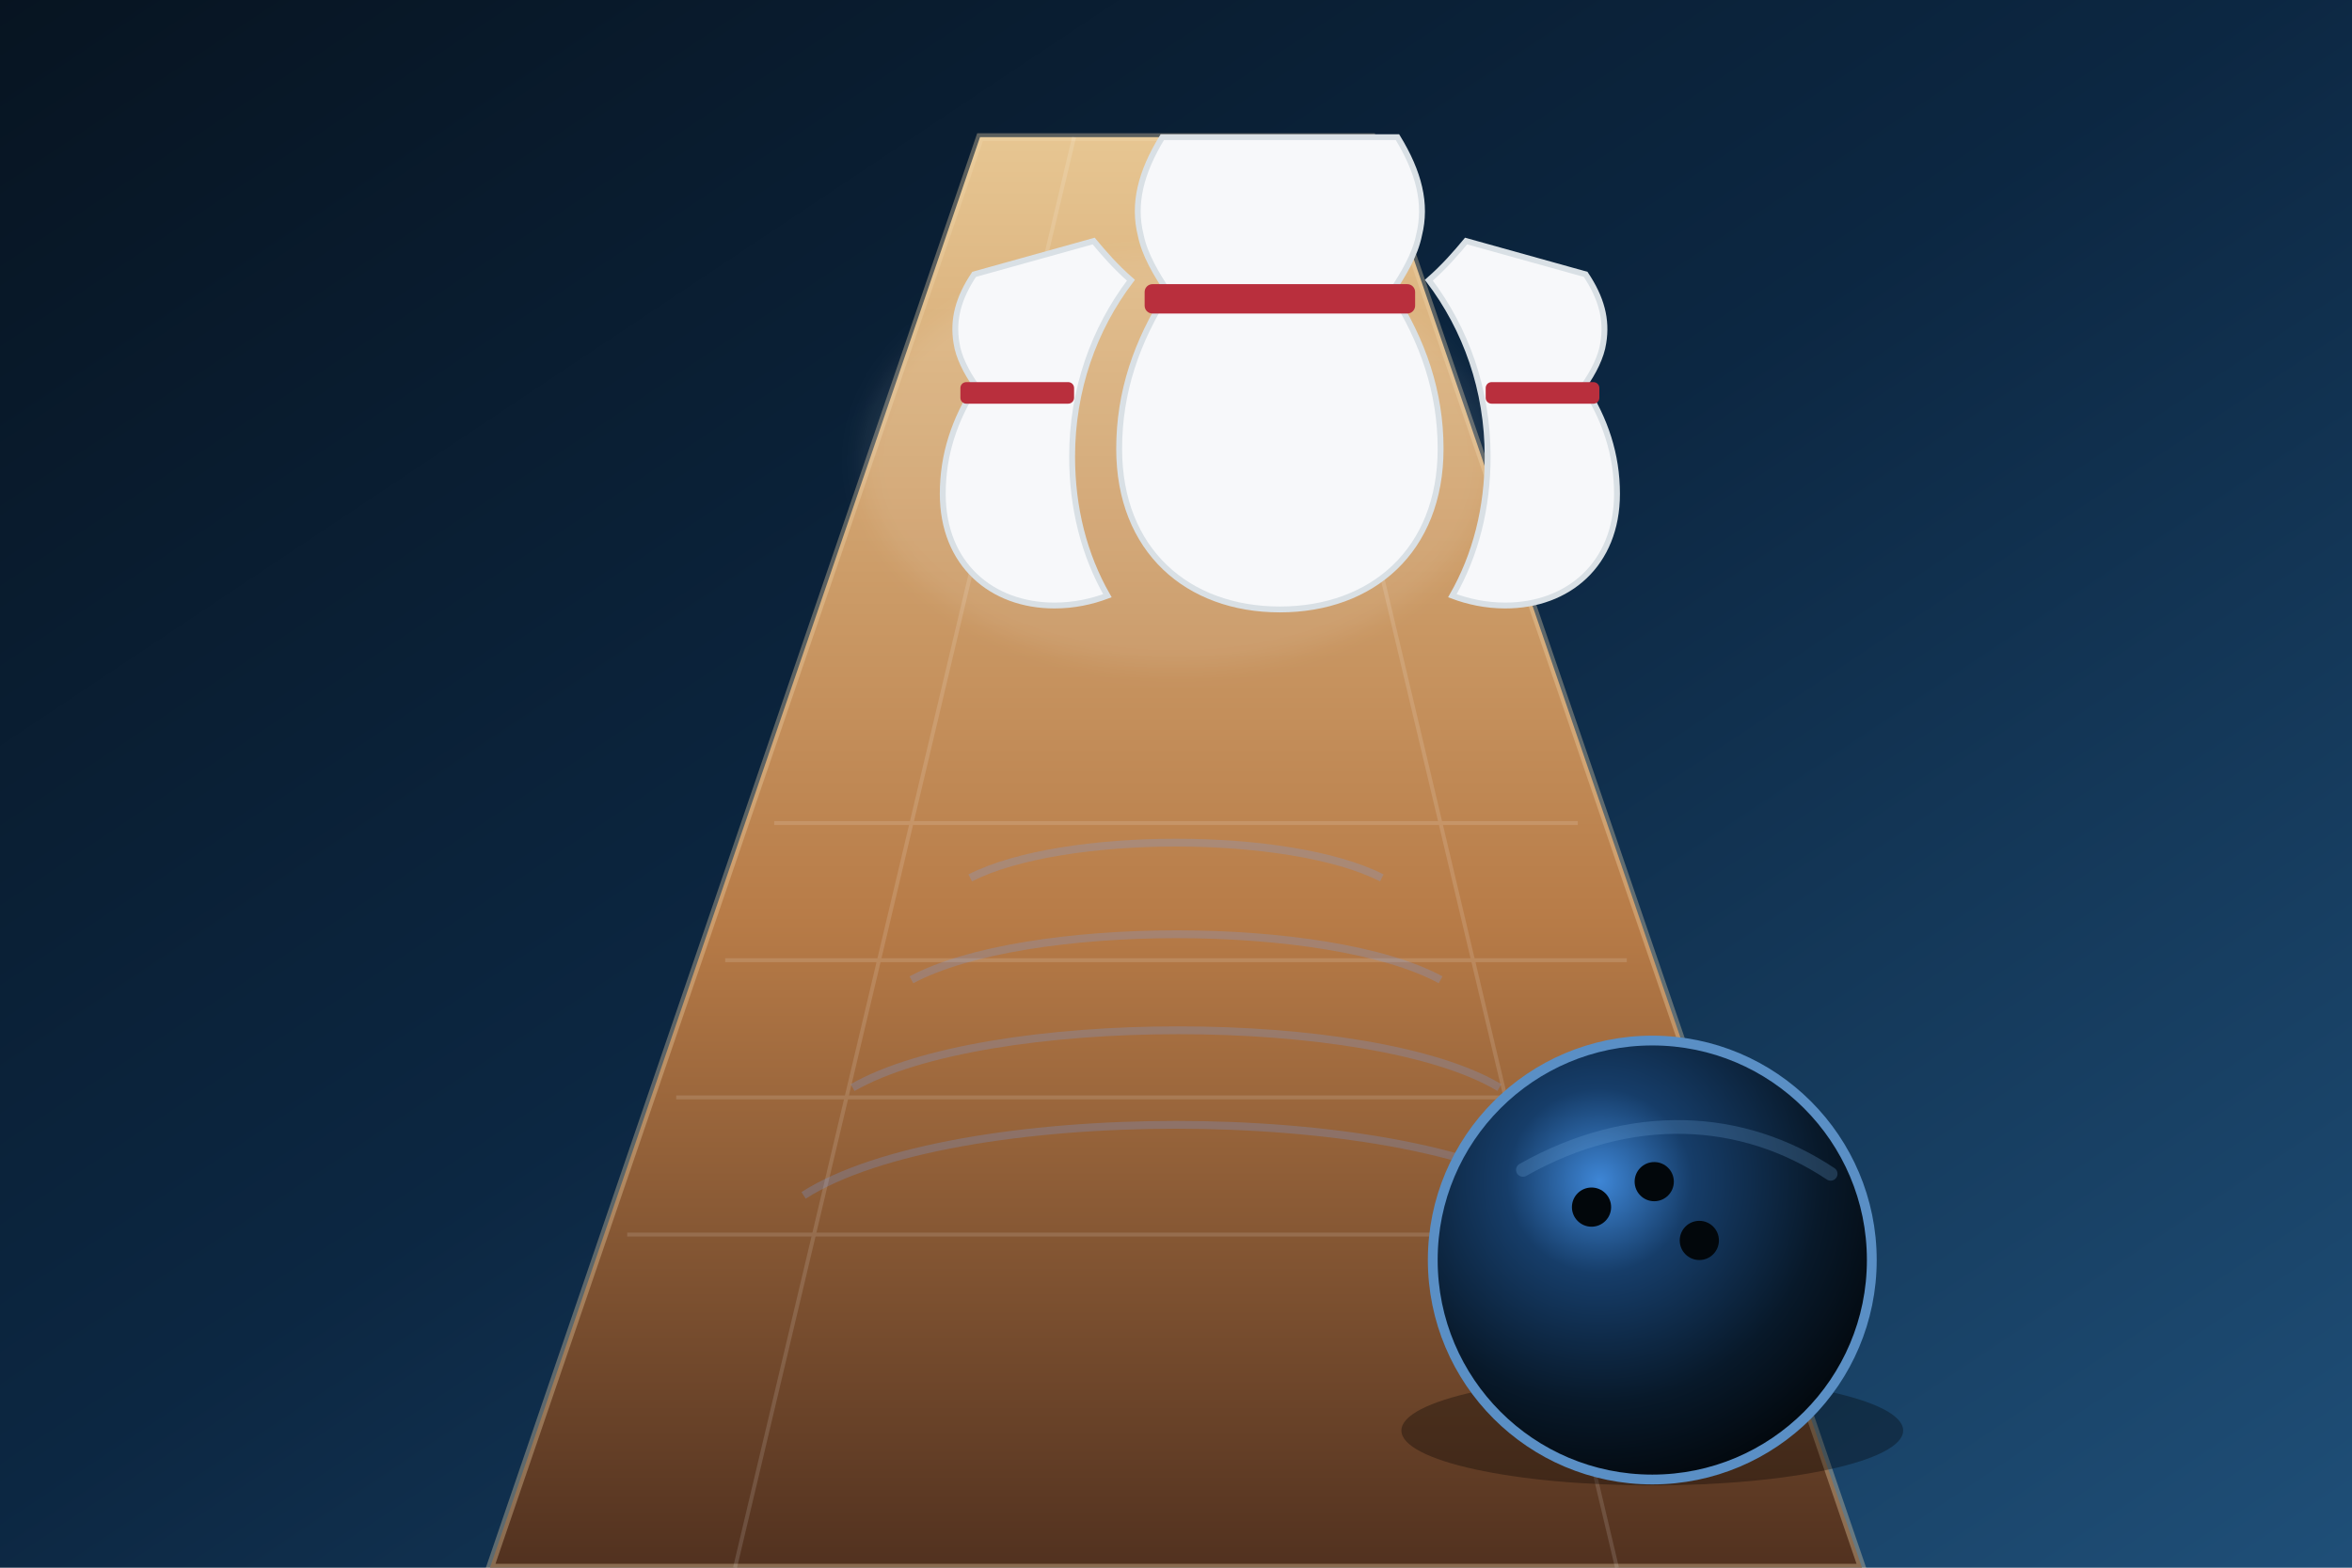
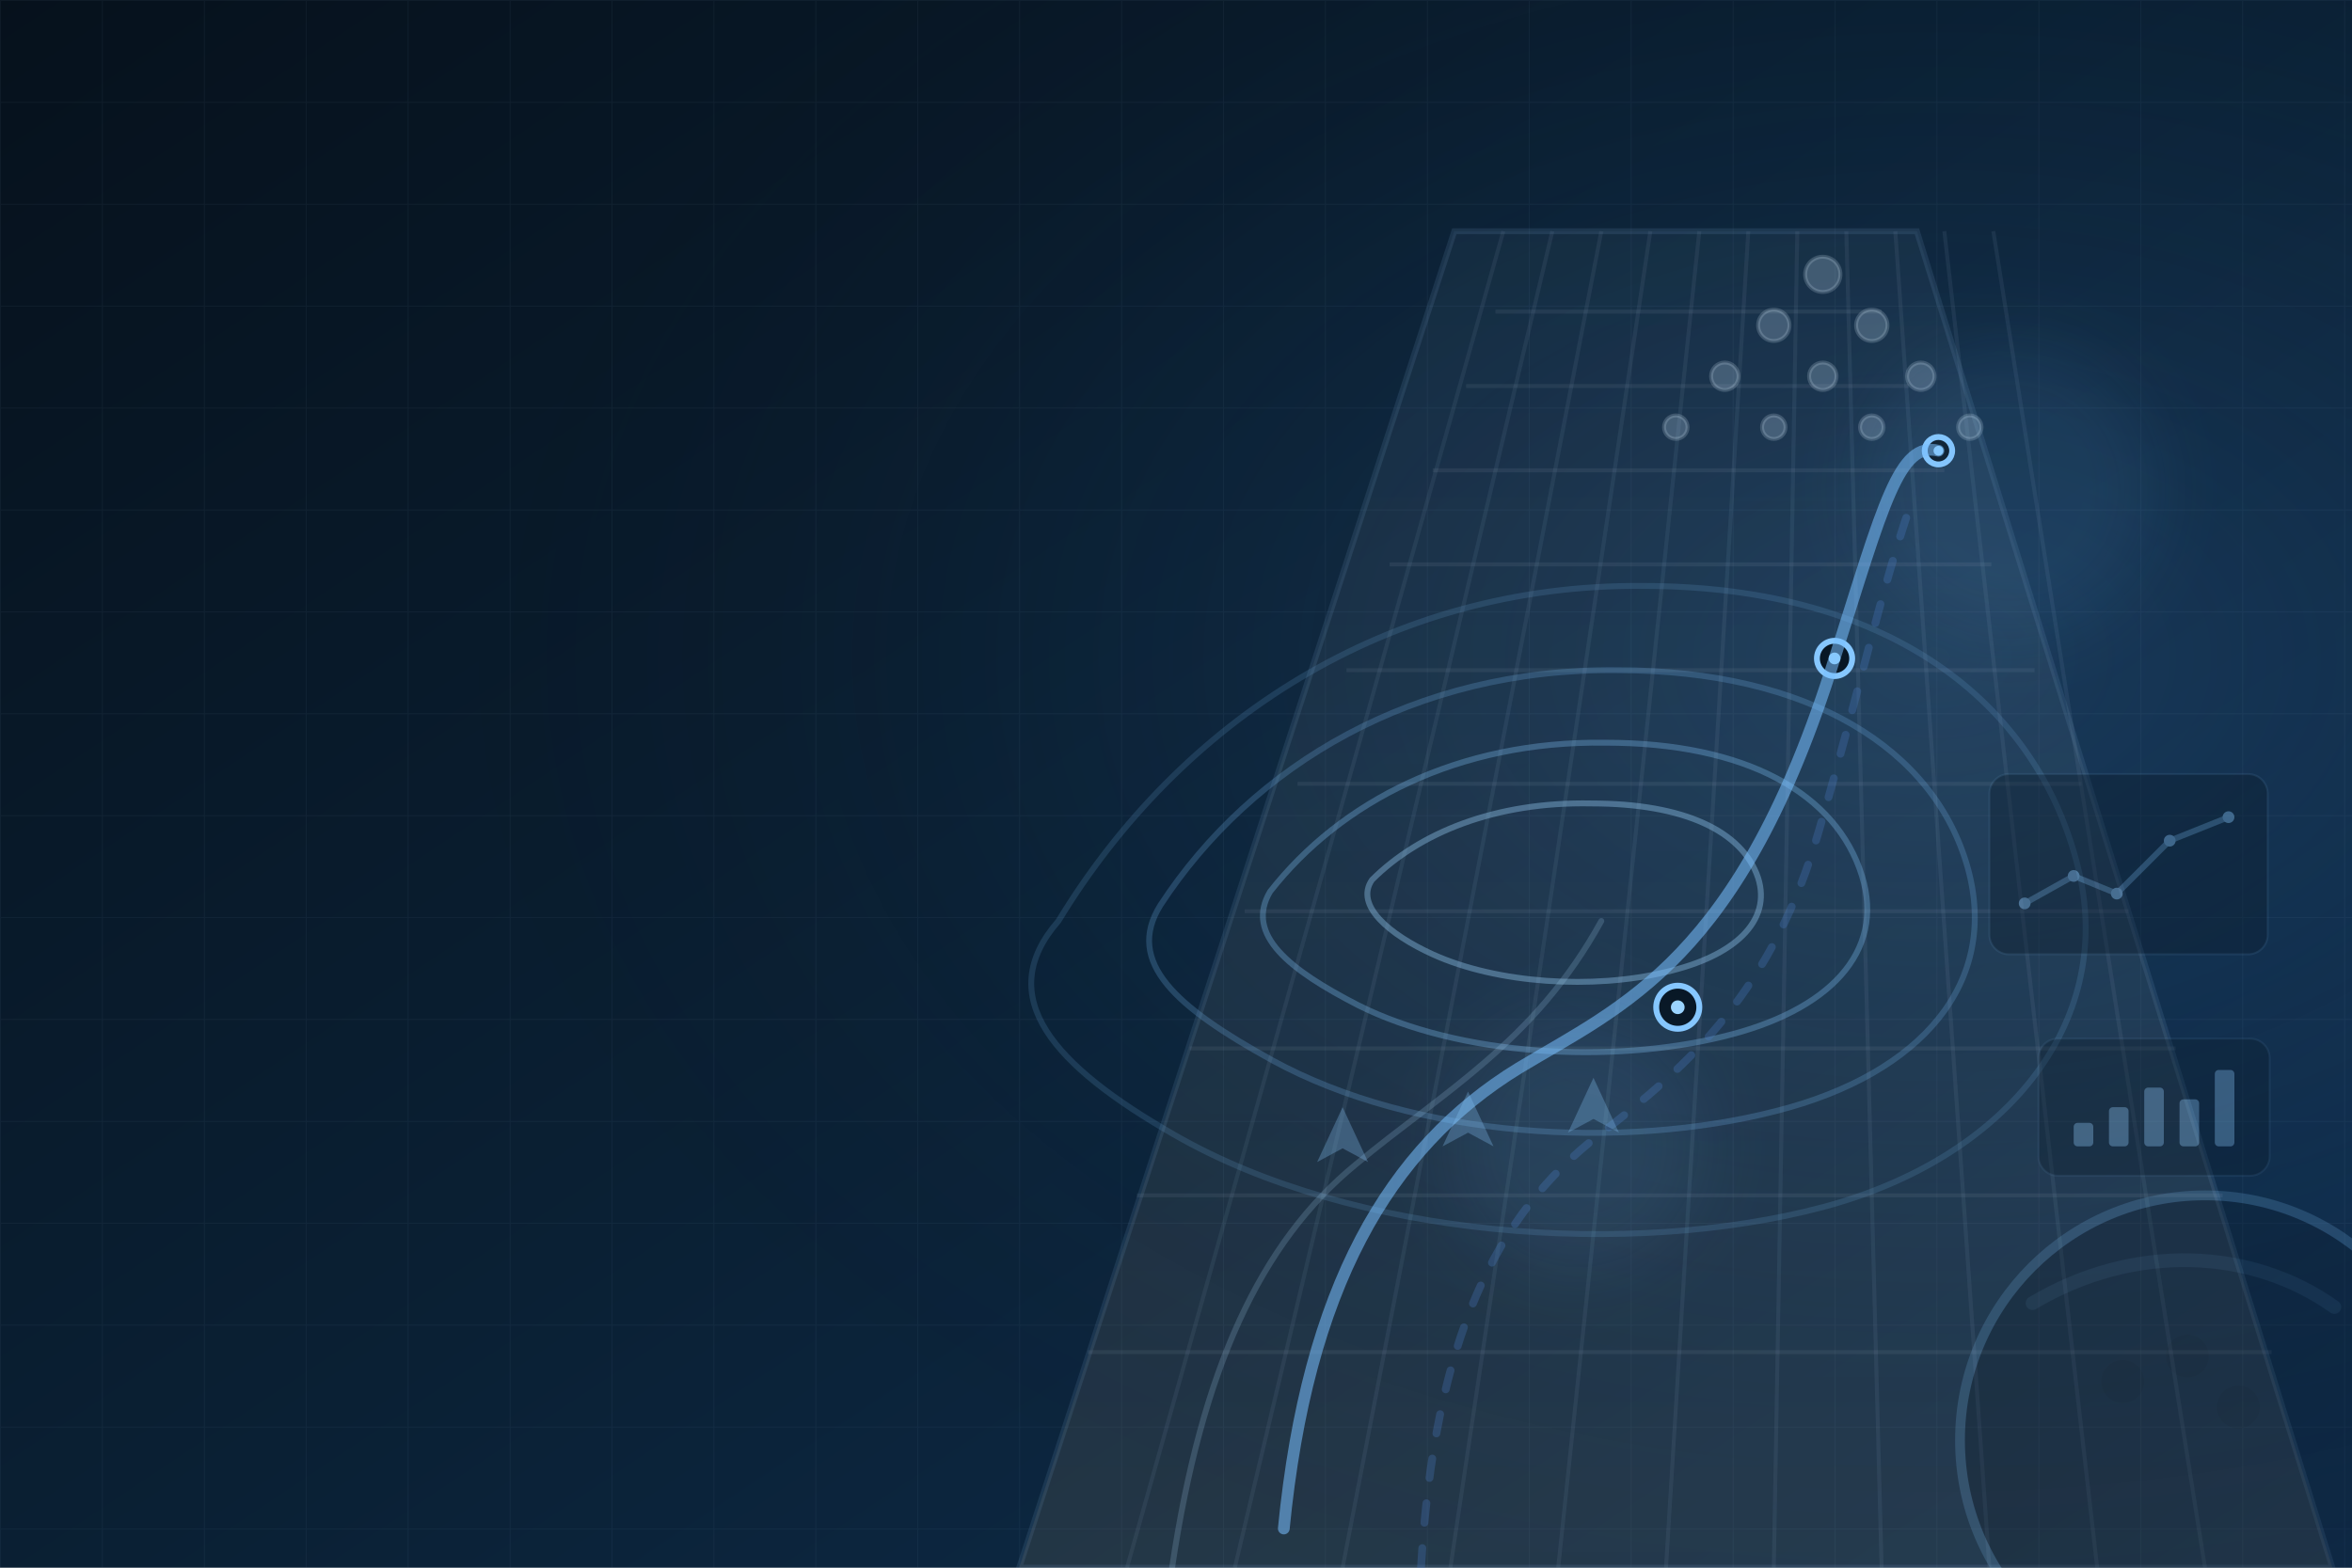
<svg xmlns="http://www.w3.org/2000/svg" viewBox="0 0 1200 800">
  <defs>
    <linearGradient id="bg" x1="0" y1="0" x2="1" y2="1">
-       <stop stop-color="#071421" />
-       <stop offset=".48" stop-color="#0c2742" />
-       <stop offset="1" stop-color="#1f4f78" />
+       <stop stop-color="#06111c" />
+       <stop offset=".52" stop-color="#0a2034" />
+       <stop offset="1" stop-color="#102f50" />
    </linearGradient>
-     <linearGradient id="lane" x1="0" y1="0" x2="0" y2="1">
-       <stop stop-color="#e7c692" />
-       <stop offset=".55" stop-color="#b77b47" />
-       <stop offset="1" stop-color="#51311f" />
+     <radialGradient id="coolGlow" cx="82%" cy="42%" r="65%">
+       <stop stop-color="#4f91d8" stop-opacity=".20" />
+       <stop offset=".55" stop-color="#2b5b8c" stop-opacity=".08" />
+       <stop offset="1" stop-color="#000" stop-opacity="0" />
+     </radialGradient>
+     <pattern id="microGrid" width="52" height="52" patternUnits="userSpaceOnUse">
+       <path d="M52 0H0V52" fill="none" stroke="#98c1ea" stroke-opacity=".055" stroke-width="1" />
+     </pattern>
+     <linearGradient id="laneFade" x1="0" y1="0" x2="0" y2="1">
+       <stop stop-color="#8fb4d8" stop-opacity=".08" />
+       <stop offset="1" stop-color="#d8b17a" stop-opacity=".14" />
    </linearGradient>
-     <radialGradient id="ball" cx="38%" cy="32%" r="70%">
-       <stop stop-color="#3e86d6" />
-       <stop offset=".3" stop-color="#163d69" />
-       <stop offset=".72" stop-color="#08192a" />
-       <stop offset="1" stop-color="#03090f" />
-     </radialGradient>
-     <filter id="pinGlow">
-       <feGaussianBlur stdDeviation="6" />
+     <filter id="blur">
+       <feGaussianBlur stdDeviation="18" />
    </filter>
  </defs>
  <rect width="1200" height="800" fill="url(#bg)" />
-   <path d="M500 70h200l250 730H250Z" fill="url(#lane)" stroke="#f0d6ac" stroke-opacity=".35" stroke-width="4" />
-   <g opacity=".13" stroke="#fff" stroke-width="2">
-     <path d="M375 800 548 70M825 800 652 70" />
-     <path d="M320 630h560M345 560h510M370 490h460M395 420h410" />
-   </g>
-   <g fill="none" stroke="#6da1ff" stroke-opacity=".23" stroke-width="4">
-     <path d="M410 610c75-48 305-48 380 0" />
-     <path d="M435 555c68-39 265-39 330 0" />
-     <path d="M465 500c58-31 213-31 270 0" />
-     <path d="M495 448c47-24 163-24 210 0" />
-   </g>
-   <g transform="translate(505 70)">
-     <ellipse cx="95" cy="165" rx="160" ry="105" fill="#fff" opacity=".08" filter="url(#pinGlow)" />
-     <g fill="#f7f8fa" stroke="#d9e0e5" stroke-width="3">
-       <path d="M88 0c-11 18-15 34-11 50 2 10 8 20 14 29-16 25-25 51-25 80 0 52 35 82 82 82s82-30 82-82c0-29-9-55-25-80 6-9 12-19 14-29 4-16 0-32-11-50Z" />
-       <path d="M-8 70c-8 12-11 23-9 35 1 7 5 15 10 22-11 17-17 35-17 55 0 36 25 57 57 57 10 0 19-2 27-5-12-21-18-45-18-71 0-34 11-65 30-90-8-7-14-14-19-20Z" />
-       <path d="M304 70c8 12 11 23 9 35-1 7-5 15-10 22 11 17 17 35 17 55 0 36-25 57-57 57-10 0-19-2-27-5 12-21 18-45 18-71 0-34-11-65-30-90 8-7 14-14 19-20Z" />
+   <rect width="1200" height="800" fill="url(#coolGlow)" />
+   <rect width="1200" height="800" fill="url(#microGrid)" />
+   <g opacity=".78">
+     <path d="M520 800 742 118H978L1190 800Z" fill="url(#laneFade)" stroke="#7fa8cf" stroke-opacity=".18" stroke-width="3" />
+     <g stroke="#a7c6e2" stroke-opacity=".11" stroke-width="2">
+       <path d="M575 800 767 118M630 800 792 118M685 800 817 118M740 800 842 118M795 800 867 118M850 800 892 118M905 800 917 118M960 800 942 118M1015 800 967 118M1070 800 992 118M1125 800 1017 118" />
    </g>
-     <g fill="#b92f3d">
-       <rect x="79" y="75" width="138" height="15" rx="4" />
-       <rect x="-15" y="125" width="58" height="11" rx="3" />
-       <rect x="253" y="125" width="58" height="11" rx="3" />
+     <g stroke="#c8d9e9" stroke-opacity=".10" stroke-width="2">
+       <path d="M555 690h604M580 610h554M607 535h503M635 465h451M662 400h400M687 342h351M709 288h307M731 240h261M748 197h226M763 159h197" />
    </g>
  </g>
-   <g transform="translate(725 525)">
-     <ellipse cx="118" cy="205" rx="128" ry="28" fill="#000" opacity=".32" />
-     <circle cx="118" cy="118" r="112" fill="url(#ball)" stroke="#5a8fc5" stroke-width="5" />
-     <path d="M52 72c55-31 112-28 157 2" fill="none" stroke="#6ea6d8" stroke-opacity=".25" stroke-width="7" stroke-linecap="round" />
-     <circle cx="87" cy="91" r="10" fill="#02070b" />
-     <circle cx="119" cy="78" r="10" fill="#02070b" />
-     <circle cx="142" cy="108" r="10" fill="#02070b" />
+   <g transform="translate(780 390)" fill="none" stroke-linecap="round">
+     <path d="M-240 80C-178-22-72-92 58-91 188-91 262-28 281 56 298 132 244 201 150 226 52 252-89 242-181 189-242 154-274 119-240 80Z" stroke="#6ba7dd" stroke-opacity=".18" stroke-width="3" />
+     <path d="M-188 72C-141 0-58-49 45-48 143-48 207-8 224 53 240 111 201 158 126 177 48 197-58 191-131 151-180 124-206 101-188 72Z" stroke="#78b8ef" stroke-opacity=".23" stroke-width="3" />
+     <path d="M-132 65C-96 19-36-12 39-11 111-11 157 15 170 57 182 96 153 126 99 139 42 153-35 149-87 123-122 105-145 87-132 65Z" stroke="#86c8ff" stroke-opacity=".30" stroke-width="3" />
+     <path d="M-80 59C-56 35-17 19 32 20 79 20 109 34 117 58 124 80 105 98 70 106 33 115-16 112-49 97-71 87-89 72-80 59Z" stroke="#9fd6ff" stroke-opacity=".36" stroke-width="3" />
+   </g>
+   <g fill="#081725" stroke="#86c7ff" stroke-width="3">
+     <circle cx="856" cy="514" r="11" />
+     <circle cx="936" cy="336" r="9" />
+     <circle cx="989" cy="230" r="7" />
+   </g>
+   <g fill="#9ad4ff">
+     <circle cx="856" cy="514" r="3.5" />
+     <circle cx="936" cy="336" r="3" />
+     <circle cx="989" cy="230" r="2.5" />
+   </g>
+   <g fill="none" stroke-linecap="round">
+     <path d="M655 780C667 658 708 586 775 545 828 513 888 490 936 336 961 257 969 225 989 230" stroke="#79bfff" stroke-opacity=".55" stroke-width="6" />
+     <path d="M725 800C732 683 763 620 816 579 863 543 905 504 928 424 947 359 960 300 975 257" stroke="#4d7fc8" stroke-opacity=".28" stroke-width="4" stroke-dasharray="10 13" />
+     <path d="M598 800C613 699 643 634 692 594 735 558 783 532 817 470" stroke="#b4dfff" stroke-opacity=".18" stroke-width="3" />
+   </g>
+   <g transform="translate(850 140)" fill="#b9d5ec" fill-opacity=".26" stroke="#cde3f4" stroke-opacity=".20" stroke-width="2">
+     <circle cx="80" cy="0" r="9" />
+     <circle cx="55" cy="26" r="8" />
+     <circle cx="105" cy="26" r="8" />
+     <circle cx="30" cy="52" r="7" />
+     <circle cx="80" cy="52" r="7" />
+     <circle cx="130" cy="52" r="7" />
+     <circle cx="5" cy="78" r="6" />
+     <circle cx="55" cy="78" r="6" />
+     <circle cx="105" cy="78" r="6" />
+     <circle cx="155" cy="78" r="6" />
+   </g>
+   <g transform="translate(685 565)" fill="#85c3f5" fill-opacity=".30">
+     <path d="M0 0 13 28 0 21-13 28Z" />
+     <path d="M64-8 77 20 64 13 51 20Z" />
+     <path d="M128-15 141 13 128 6 115 13Z" />
+   </g>
+   <g transform="translate(1015 395)" opacity=".34">
+     <rect width="142" height="92" rx="10" fill="#081725" stroke="#80b8ea" stroke-opacity=".30" />
+     <path d="M18 66 43 52 65 61 92 34 122 22" fill="none" stroke="#8dcbff" stroke-opacity=".62" stroke-width="3" />
+     <g fill="#91cbfb">
+       <circle cx="18" cy="66" r="3" />
+       <circle cx="43" cy="52" r="3" />
+       <circle cx="65" cy="61" r="3" />
+       <circle cx="92" cy="34" r="3" />
+       <circle cx="122" cy="22" r="3" />
+     </g>
+   </g>
+   <g transform="translate(1040 530)" opacity=".30">
+     <rect width="118" height="70" rx="10" fill="#081725" stroke="#80b8ea" stroke-opacity=".28" />
+     <g fill="#8fc8f6">
+       <rect x="18" y="43" width="10" height="12" rx="2" />
+       <rect x="36" y="35" width="10" height="20" rx="2" />
+       <rect x="54" y="25" width="10" height="30" rx="2" />
+       <rect x="72" y="31" width="10" height="24" rx="2" />
+       <rect x="90" y="16" width="10" height="39" rx="2" />
+     </g>
+   </g>
+   <g transform="translate(1125 735)" opacity=".20">
+     <circle r="125" fill="#06101a" stroke="#76b7ed" stroke-width="5" />
+     <circle cx="-42" cy="-30" r="11" fill="#02070b" />
+     <circle cx="-9" cy="-43" r="11" fill="#02070b" />
+     <circle cx="17" cy="-17" r="11" fill="#02070b" />
+     <path d="M-88-70c52-31 112-28 154 2" fill="none" stroke="#8bc8f7" stroke-opacity=".28" stroke-width="7" stroke-linecap="round" />
+   </g>
+   <g fill="#72b5ee" opacity=".09" filter="url(#blur)">
+     <circle cx="1025" cy="250" r="74" />
+     <circle cx="805" cy="585" r="64" />
  </g>
</svg>
